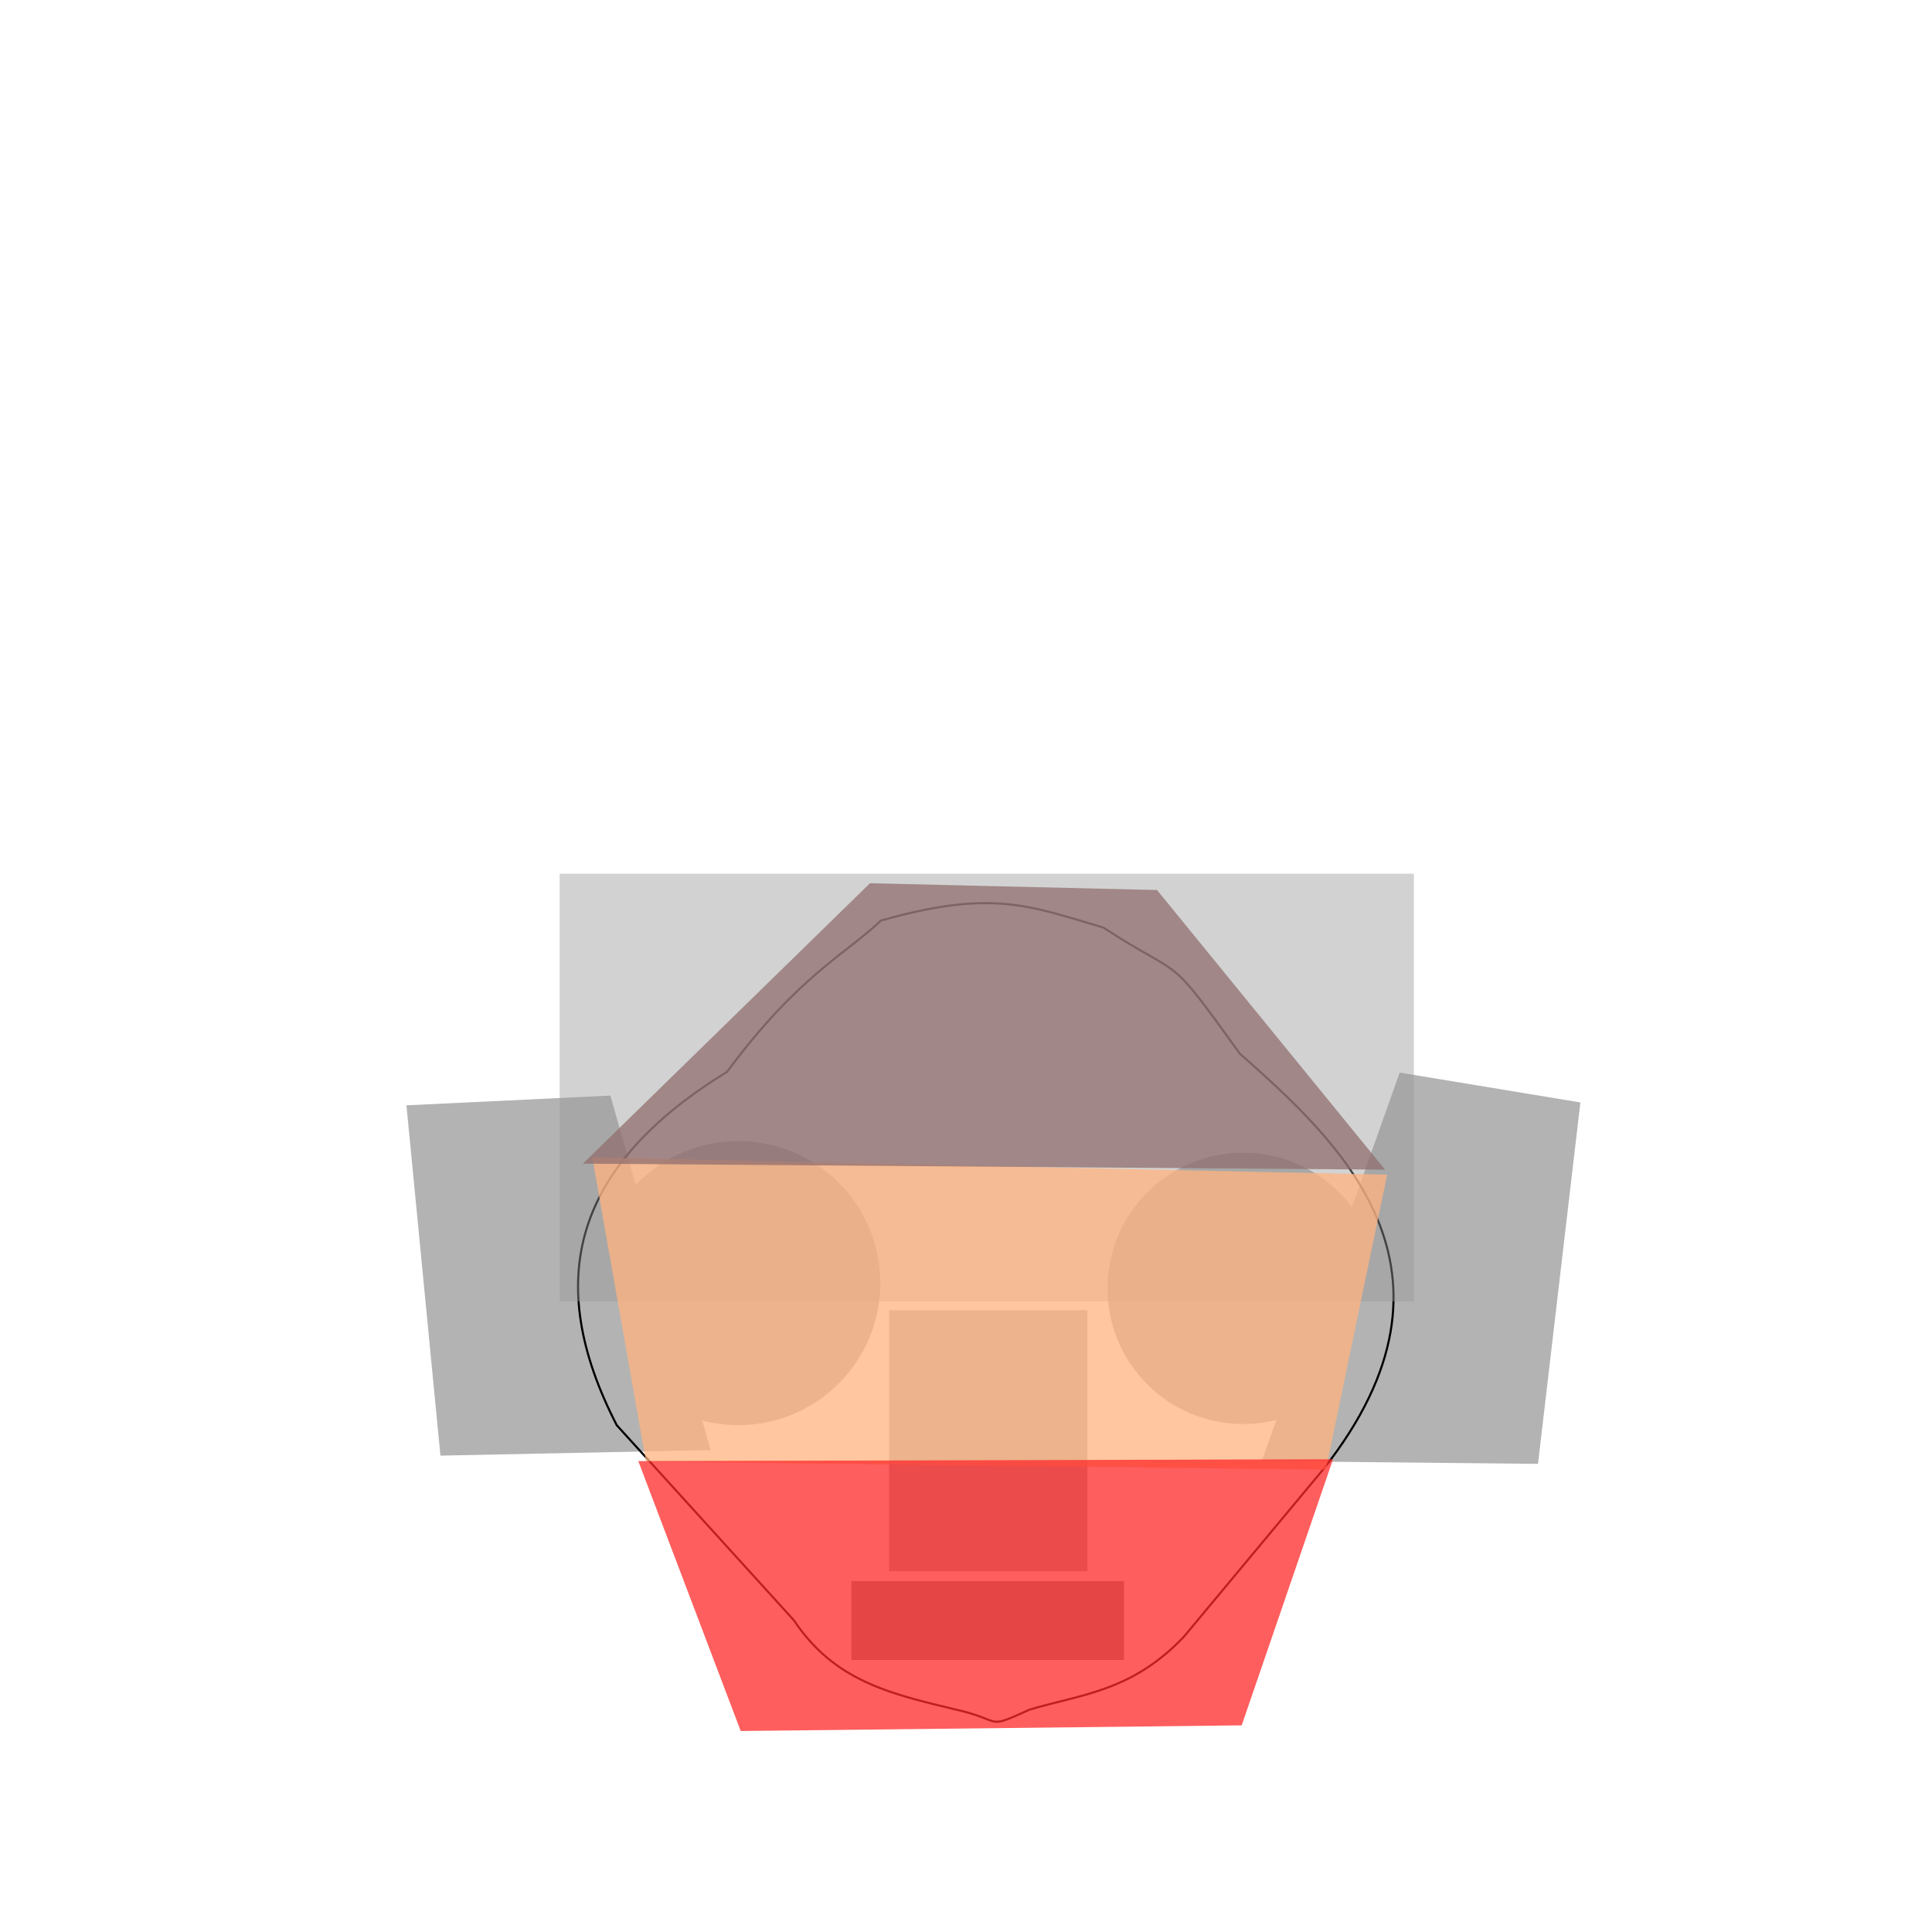
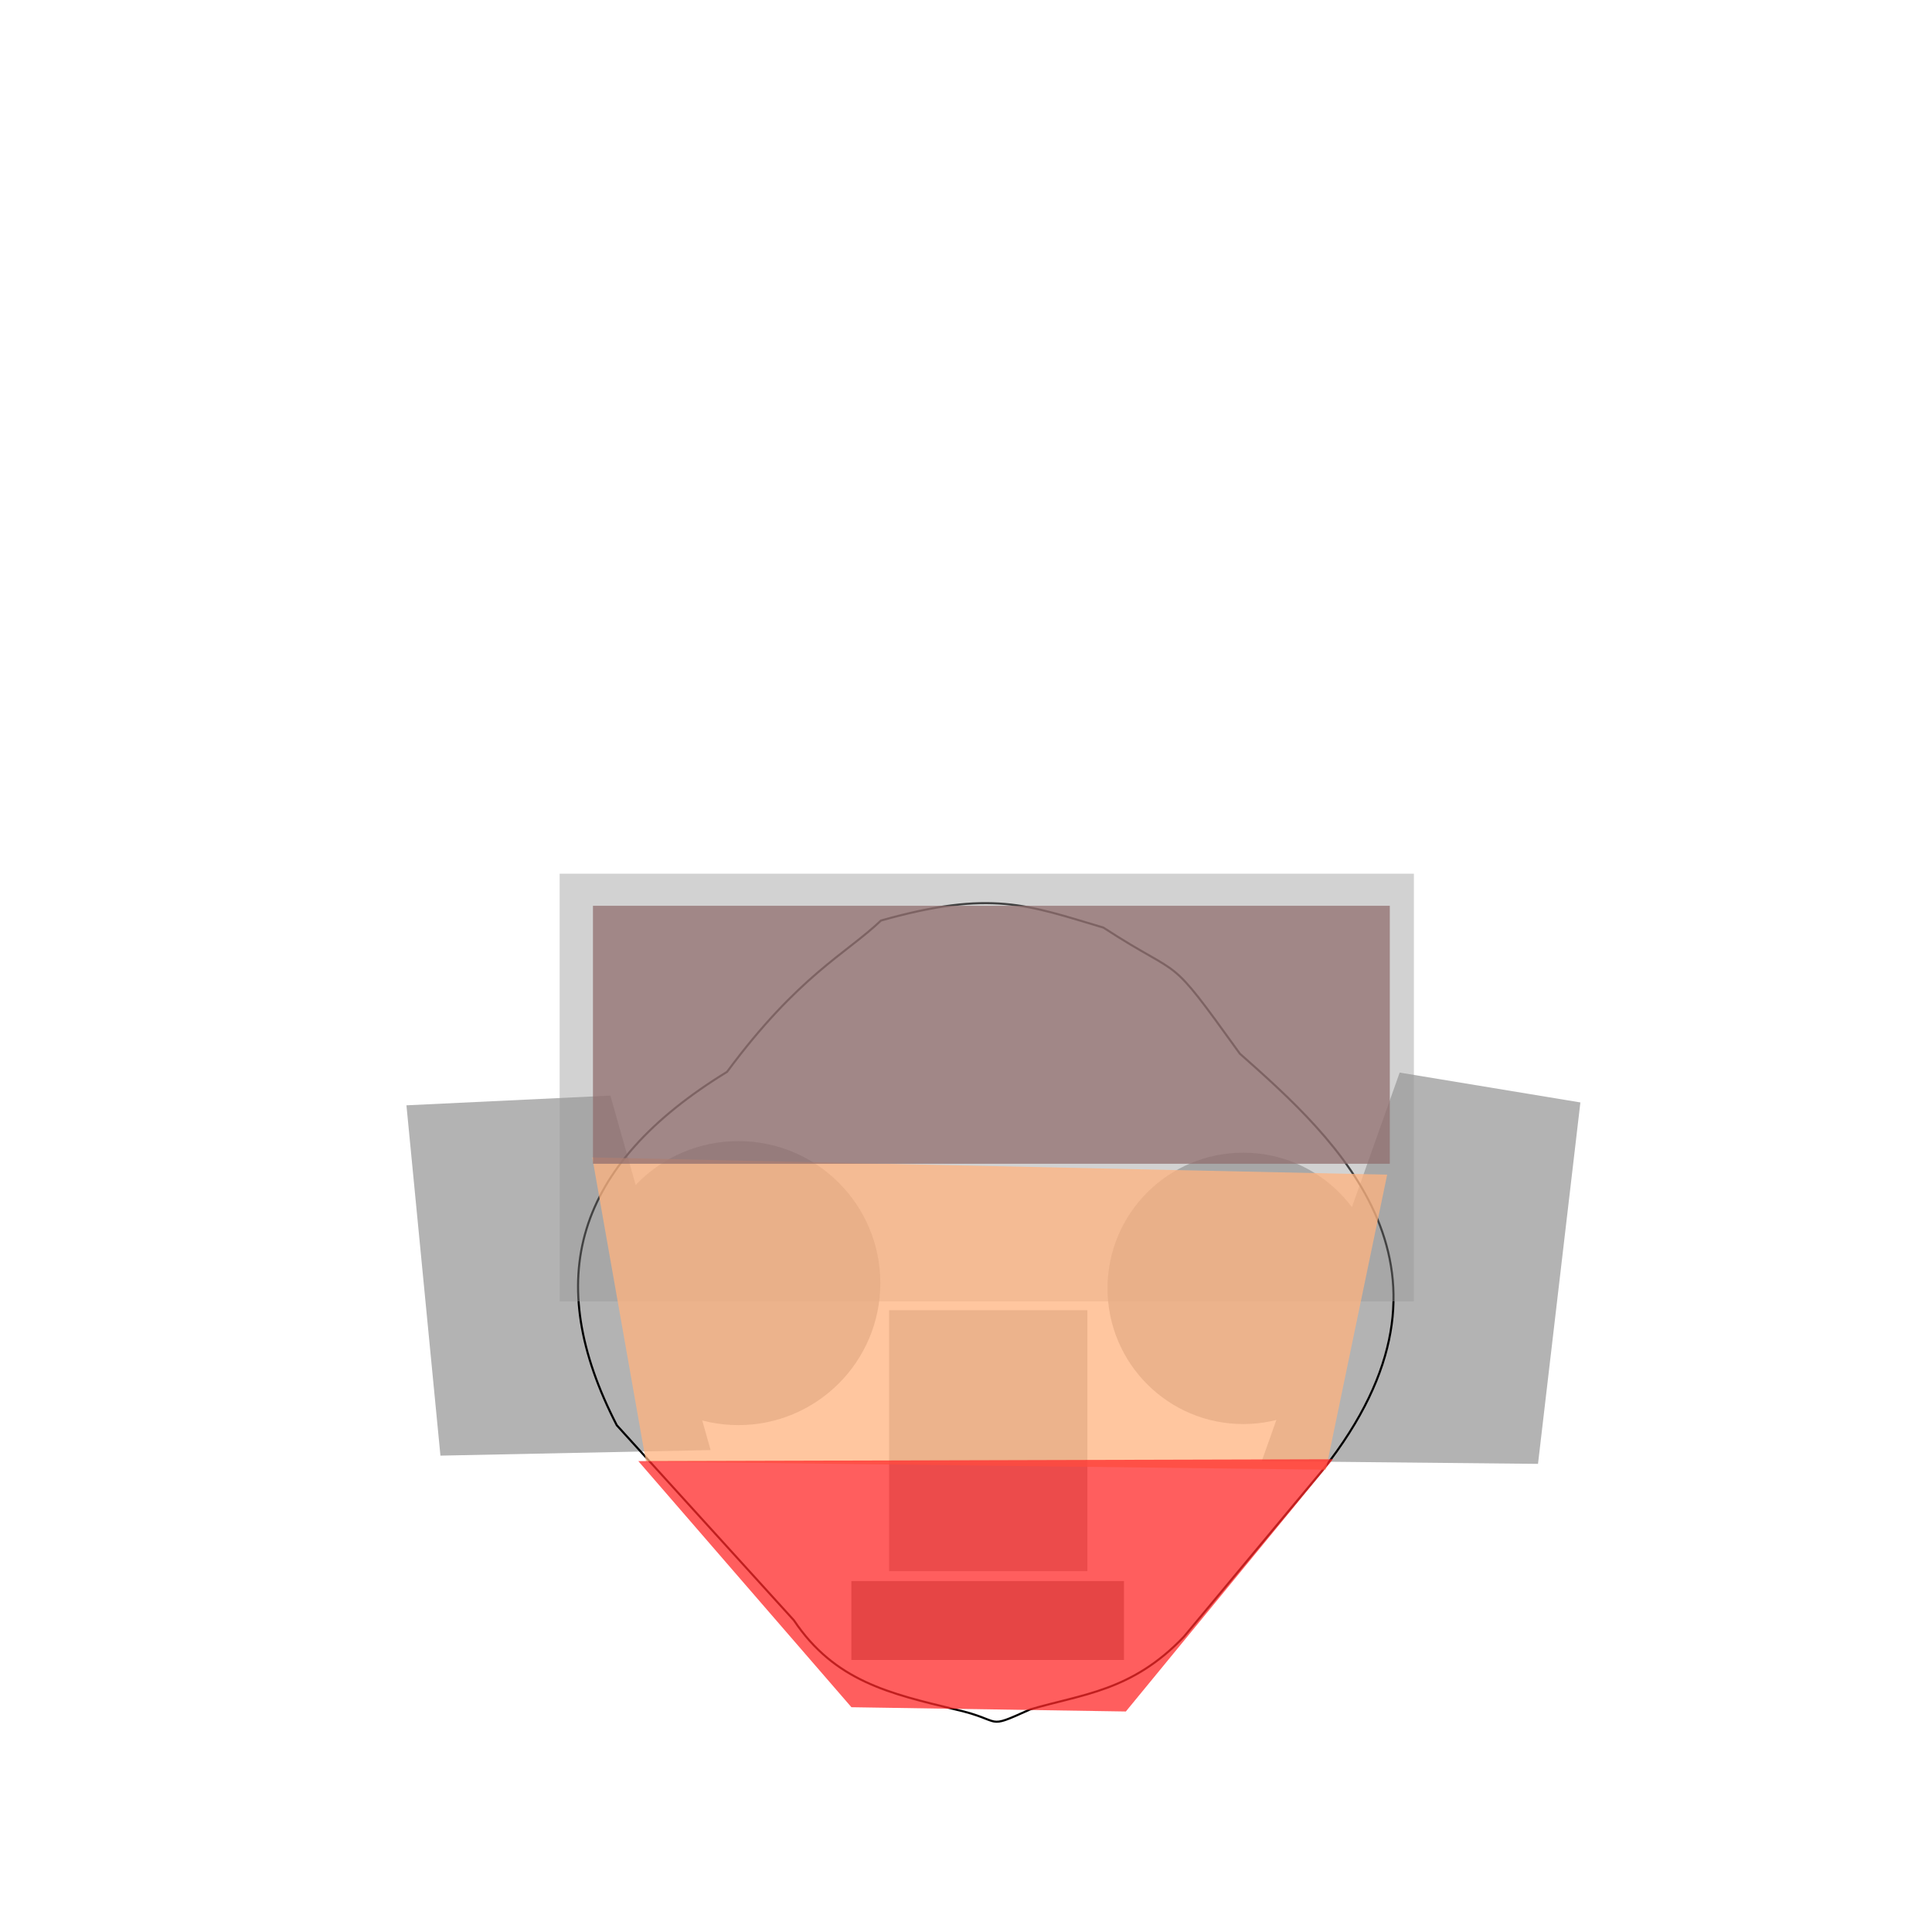
- <svg xmlns="http://www.w3.org/2000/svg" width="210mm" height="210mm" viewBox="0 0 210 210" version="1.1" id="svg201" enable-background="new">
+ <svg xmlns="http://www.w3.org/2000/svg" enable-background="new" id="svg201" version="1.1" viewBox="0 0 210 210" height="210mm" width="210mm">
  <style id="style475" />
  <defs id="defs195" />
-   <g id="layer2" style="display:none">
-     <rect style="display:inline;fill:#b3b3b3;fill-rule:evenodd;stroke-width:0.221" id="rect294-6-5" width="28.178" height="42.86" x="43.009" y="93.153" />
-     <rect style="display:inline;fill:#b3b3b3;fill-rule:evenodd;stroke-width:0.221" id="rect294-3-7-6" width="28.178" height="42.86" x="141.59" y="93.967" />
-     <circle style="fill:#b3b3b3;stroke-width:0.265" id="eyeball_left" cx="88.212" cy="98.33" r="9.537" />
-     <circle style="fill:#b3b3b3;stroke-width:0.265" id="eyeball_right" cx="126.928" cy="98.569" r="9.537" />
-     <path style="fill:none;stroke:#000000;stroke-width:0.265px;stroke-linecap:butt;stroke-linejoin:miter;stroke-opacity:1" d="m 77.787,161.197 -13.825,-45.858 -4.589,-35.696 34.238,-38.987 33.334,1.515 26.821,38.689 -4.313,36.357 -15.081,45.213 -19.804,15.29 -18.651,0.379 z" id="skull" />
-     <rect style="display:inline;fill:#b3b3b3;stroke-width:0.154" id="rect678-6" width="16.15" height="36.043" x="99.171" y="101.852" />
-     <rect style="fill:#999999;fill-rule:evenodd;stroke-width:0.336" id="rect642" width="56.077" height="14.15" x="78.333" y="142.712" />
-     <rect style="display:inline;opacity:0.992;fill:#999999;fill-opacity:0.441;fill-rule:evenodd;stroke-width:0.202" id="rect1145-7-3" width="99.346" height="63.172" x="56.229" y="34.901">
+   <g style="display:none" id="layer2">
+     <rect y="93.153" x="43.009" height="42.86" width="28.178" id="rect294-6-5" style="display:inline;fill:#b3b3b3;fill-rule:evenodd;stroke-width:0.221" />
+     <rect y="93.967" x="141.59" height="42.86" width="28.178" id="rect294-3-7-6" style="display:inline;fill:#b3b3b3;fill-rule:evenodd;stroke-width:0.221" />
+     <circle r="9.537" cy="98.33" cx="88.212" id="eyeball_left" style="fill:#b3b3b3;stroke-width:0.265" />
+     <circle r="9.537" cy="98.569" cx="126.928" id="eyeball_right" style="fill:#b3b3b3;stroke-width:0.265" />
+     <path id="skull" d="m 77.787,161.197 -13.825,-45.858 -4.589,-35.696 34.238,-38.987 33.334,1.515 26.821,38.689 -4.313,36.357 -15.081,45.213 -19.804,15.29 -18.651,0.379 z" style="fill:none;stroke:#000000;stroke-width:0.265px;stroke-linecap:butt;stroke-linejoin:miter;stroke-opacity:1" />
+     <rect y="101.852" x="99.171" height="36.043" width="16.15" id="rect678-6" style="display:inline;fill:#b3b3b3;stroke-width:0.154" />
+     <rect y="142.712" x="78.333" height="14.15" width="56.077" id="rect642" style="fill:#999999;fill-rule:evenodd;stroke-width:0.336" />
+     <rect y="34.901" x="56.229" height="63.172" width="99.346" id="rect1145-7-3" style="display:inline;opacity:0.992;fill:#999999;fill-opacity:0.441;fill-rule:evenodd;stroke-width:0.202">
      </rect>
-     <path style="display:inline;fill:#ff2a2a;fill-opacity:0.752;stroke-width:0.323" d="m 66.05,141.781 80.033,1.467 0.132,37.071 -77.6,-2.257 z" id="rect1181-7-9-0" />
-     <path style="display:inline;fill:#ffb380;fill-opacity:0.752;stroke-width:0.323" d="M 57.215,83.462 155.423,81.213 146.925,143.606 66.282,142.29 Z" id="rect1181-3-5-1-9" />
-     <path style="display:inline;fill:#916f6f;fill-opacity:0.752;stroke-width:0.323" d="m 58.507,39.733 96.879,-0.171 0.076,41.981 -98.294,1.94 z" id="rect1181-3-6-3-27-3" />
+     <path id="rect1181-7-9-0" d="m 66.05,141.781 80.033,1.467 0.132,37.071 -77.6,-2.257 z" style="display:inline;fill:#ff2a2a;fill-opacity:0.752;stroke-width:0.323" />
+     <path id="rect1181-3-5-1-9" d="M 57.215,83.462 155.423,81.213 146.925,143.606 66.282,142.29 Z" style="display:inline;fill:#ffb380;fill-opacity:0.752;stroke-width:0.323" />
+     <path id="rect1181-3-6-3-27-3" d="m 58.507,39.733 96.879,-0.171 0.076,41.981 -98.294,1.94 z" style="display:inline;fill:#916f6f;fill-opacity:0.752;stroke-width:0.323" />
  </g>
-   <g style="display:none" id="g1145">
-     <path style="display:inline;fill:#b3b3b3;fill-rule:evenodd;stroke-width:0.209" d="m 68.871,48.682 5.932,0.076 5.996,68.951 H 60.316 Z" id="rect1127" />
-     <path style="display:inline;fill:#b3b3b3;fill-rule:evenodd;stroke-width:0.209" d="m 139.003,50.716 6.218,-0.125 7.239,68.12 h -20.483 z" id="rect1129" />
-     <circle r="12.867" cy="93.759" cx="88.179" id="circle1131" style="fill:#b3b3b3;stroke-width:0.357" />
-     <circle r="12.867" cy="94.064" cx="126.371" id="circle1133" style="fill:#b3b3b3;stroke-width:0.357" />
-     <path id="path1135" d="M 86.825,161.215 77.341,115.341 74.193,79.634 97.68,40.634 l 22.867,1.515 18.399,38.703 -2.958,36.369 -10.346,45.228 -13.585,15.296 -12.795,0.379 z" style="fill:none;stroke:#000000;stroke-width:0.219px;stroke-linecap:butt;stroke-linejoin:miter;stroke-opacity:1" />
-     <rect y="101.852" x="99.171" height="36.043" width="16.15" id="rect1137" style="display:inline;fill:#b3b3b3;stroke-width:0.154" />
-     <rect y="142.712" x="93.323" height="14.15" width="26.097" id="rect1139" style="fill:#999999;fill-rule:evenodd;stroke-width:0.229" />
-     <rect y="34.901" x="72.024" height="55.85" width="67.684" id="rect1143" style="display:inline;opacity:0.992;fill:#999999;fill-opacity:0.441;fill-rule:evenodd;stroke-width:0.157">
+   <g id="g1145" style="display:none">
+     <path id="rect1127" d="m 68.871,48.682 5.932,0.076 5.996,68.951 H 60.316 Z" style="display:inline;fill:#b3b3b3;fill-rule:evenodd;stroke-width:0.209" />
+     <path id="rect1129" d="m 139.003,50.716 6.218,-0.125 7.239,68.12 h -20.483 z" style="display:inline;fill:#b3b3b3;fill-rule:evenodd;stroke-width:0.209" />
+     <circle style="fill:#b3b3b3;stroke-width:0.357" id="circle1131" cx="88.179" cy="93.759" r="12.867" />
+     <circle style="fill:#b3b3b3;stroke-width:0.357" id="circle1133" cx="126.371" cy="94.064" r="12.867" />
+     <path style="fill:none;stroke:#000000;stroke-width:0.219px;stroke-linecap:butt;stroke-linejoin:miter;stroke-opacity:1" d="M 86.825,161.215 77.341,115.341 74.193,79.634 97.68,40.634 l 22.867,1.515 18.399,38.703 -2.958,36.369 -10.346,45.228 -13.585,15.296 -12.795,0.379 z" id="path1135" />
+     <rect style="display:inline;fill:#b3b3b3;stroke-width:0.154" id="rect1137" width="16.15" height="36.043" x="99.171" y="101.852" />
+     <rect style="fill:#999999;fill-rule:evenodd;stroke-width:0.229" id="rect1139" width="26.097" height="14.15" x="93.323" y="142.712" />
+     <rect style="display:inline;opacity:0.992;fill:#999999;fill-opacity:0.441;fill-rule:evenodd;stroke-width:0.157" id="rect1143" width="67.684" height="55.85" x="72.024" y="34.901">
      </rect>
-     <path style="display:inline;fill:#ff2a2a;fill-opacity:0.752;stroke-width:0.271" d="m 77.966,143.191 55.161,1.498 0.091,37.838 -53.484,-2.304 z" id="rect1181-7-9" />
-     <path style="display:inline;fill:#ffb380;fill-opacity:0.752;stroke-width:0.271" d="m 71.876,83.664 67.688,-2.295 -5.857,63.685 -55.582,-1.343 z" id="rect1181-3-5-1" />
-     <path style="display:inline;fill:#916f6f;fill-opacity:0.752;stroke-width:0.271" d="m 72.767,39.029 66.772,-0.174 0.053,42.851 -67.747,1.98 z" id="rect1181-3-6-3-27" />
+     <path id="rect1181-7-9" d="m 77.966,143.191 55.161,1.498 0.091,37.838 -53.484,-2.304 z" style="display:inline;fill:#ff2a2a;fill-opacity:0.752;stroke-width:0.271" />
+     <path id="rect1181-3-5-1" d="m 71.876,83.664 67.688,-2.295 -5.857,63.685 -55.582,-1.343 z" style="display:inline;fill:#ffb380;fill-opacity:0.752;stroke-width:0.271" />
+     <path id="rect1181-3-6-3-27" d="m 72.767,39.029 66.772,-0.174 0.053,42.851 -67.747,1.98 z" style="display:inline;fill:#916f6f;fill-opacity:0.752;stroke-width:0.271" />
  </g>
-   <g id="layer3" style="display:none">
-     <circle style="fill:#b3b3b3;stroke-width:0.265" id="eyeball_left-7" cx="69.855" cy="91.909" r="9.537" />
-     <circle style="fill:#b3b3b3;stroke-width:0.265" id="eyeball_right-5" cx="140.898" cy="93.116" r="9.537" />
-     <rect style="fill:#b3b3b3;fill-rule:evenodd;stroke-width:0.281" id="rect294" width="37.269" height="52.488" x="9.544" y="84.193" />
-     <rect style="display:inline;fill:#b3b3b3;fill-rule:evenodd;stroke-width:0.281" id="rect294-3" width="37.269" height="52.488" x="156.181" y="84.695" />
-     <path style="fill:none;stroke:#000000;stroke-width:0.265px;stroke-linecap:butt;stroke-linejoin:miter;stroke-opacity:1" d="m 45.942,161.166 -5.544,-45.858 -7.367,-35.858 c 5.222,-29.573 28.843,-33.842 37.016,-38.824 13.976,-3.93 60.612,-1.338 70.206,1.515 22.62,11.362 25.899,24.356 30.228,37.77 l -7.719,37.277 -6.067,45.213 c -6.601,6.926 -13.202,13.338 -19.804,15.29 -5.85,2.634 -66.601,1.783 -72.819,0.379 -8.328,-2.01 -12.969,-9.173 -18.131,-16.903 z" id="skull-5" />
-     <path style="fill:#b3b3b3;stroke-width:0.326" d="m 91.085,83.184 24.94,0.226 29.688,53.936 -85.485,-0.981 z" id="rect678" />
-     <rect style="display:inline;fill:#999999;fill-rule:evenodd;stroke-width:0.411" id="rect642-6" width="83.907" height="14.15" x="62.054" y="143.076" />
-     <rect style="display:inline;opacity:0.992;fill:#999999;fill-opacity:0.441;fill-rule:evenodd;stroke-width:0.238" id="rect1145-7" width="143.287" height="60.756" x="30.029" y="32.028">
+   <g style="display:none" id="layer3">
+     <circle r="9.537" cy="91.909" cx="69.855" id="eyeball_left-7" style="fill:#b3b3b3;stroke-width:0.265" />
+     <circle r="9.537" cy="93.116" cx="140.898" id="eyeball_right-5" style="fill:#b3b3b3;stroke-width:0.265" />
+     <rect y="84.193" x="9.544" height="52.488" width="37.269" id="rect294" style="fill:#b3b3b3;fill-rule:evenodd;stroke-width:0.281" />
+     <rect y="84.695" x="156.181" height="52.488" width="37.269" id="rect294-3" style="display:inline;fill:#b3b3b3;fill-rule:evenodd;stroke-width:0.281" />
+     <path id="skull-5" d="m 45.942,161.166 -5.544,-45.858 -7.367,-35.858 c 5.222,-29.573 28.843,-33.842 37.016,-38.824 13.976,-3.93 60.612,-1.338 70.206,1.515 22.62,11.362 25.899,24.356 30.228,37.77 l -7.719,37.277 -6.067,45.213 c -6.601,6.926 -13.202,13.338 -19.804,15.29 -5.85,2.634 -66.601,1.783 -72.819,0.379 -8.328,-2.01 -12.969,-9.173 -18.131,-16.903 z" style="fill:none;stroke:#000000;stroke-width:0.265px;stroke-linecap:butt;stroke-linejoin:miter;stroke-opacity:1" />
+     <path id="rect678" d="m 91.085,83.184 24.94,0.226 29.688,53.936 -85.485,-0.981 z" style="fill:#b3b3b3;stroke-width:0.326" />
+     <rect y="143.076" x="62.054" height="14.15" width="83.907" id="rect642-6" style="display:inline;fill:#999999;fill-rule:evenodd;stroke-width:0.411" />
+     <rect y="32.028" x="30.029" height="60.756" width="143.287" id="rect1145-7" style="display:inline;opacity:0.992;fill:#999999;fill-opacity:0.441;fill-rule:evenodd;stroke-width:0.238">
      </rect>
-     <path style="display:inline;fill:#ff2a2a;fill-opacity:0.752;stroke-width:0.393" d="m 42.885,141.252 116.463,1.498 0.192,37.838 -112.923,-2.304 z" id="rect1181-7" />
-     <path style="display:inline;fill:#ffb380;fill-opacity:0.752;stroke-width:0.393" d="M 30.028,81.725 172.94,79.43 160.574,143.115 43.222,141.771 Z" id="rect1181-3-5" />
-     <path style="display:inline;fill:#916f6f;fill-opacity:0.752;stroke-width:0.393" d="M 31.908,37.091 172.885,36.916 172.996,79.767 29.96,81.747 Z" id="rect1181-3-6-3" />
+     <path id="rect1181-7" d="m 42.885,141.252 116.463,1.498 0.192,37.838 -112.923,-2.304 z" style="display:inline;fill:#ff2a2a;fill-opacity:0.752;stroke-width:0.393" />
+     <path id="rect1181-3-5" d="M 30.028,81.725 172.94,79.43 160.574,143.115 43.222,141.771 Z" style="display:inline;fill:#ffb380;fill-opacity:0.752;stroke-width:0.393" />
+     <path id="rect1181-3-6-3" d="M 31.908,37.091 172.885,36.916 172.996,79.767 29.96,81.747 Z" style="display:inline;fill:#916f6f;fill-opacity:0.752;stroke-width:0.393" />
  </g>
-   <g id="layer5" style="display:inline">
-     <path style="display:inline;fill:#b3b3b3;fill-rule:evenodd;stroke-width:0.215" d="m 44.178,120.143 22.169,-1.057 10.895,38.531 -29.368,0.604 z" id="rect294-6" />
-     <path style="display:inline;fill:#b3b3b3;fill-rule:evenodd;stroke-width:0.215" d="m 152.138,116.584 19.643,3.246 -4.607,39.286 -30.026,-0.302 z" id="rect294-3-7" />
-     <circle style="display:inline;fill:#b3b3b3;stroke-width:0.428" id="eyeball_left-9" cx="80.252" cy="139.468" r="15.437" />
-     <circle style="display:inline;fill:#b3b3b3;stroke-width:0.409" id="eyeball_right-1" cx="135.131" cy="140.04" r="14.749" />
-     <path style="display:inline;fill:none;stroke:#000000;stroke-width:0.227px;stroke-linecap:butt;stroke-linejoin:miter;stroke-opacity:1" d="M 86.291,176.117 67.042,154.919 c -8.158,-15.826 -4.615,-28.243 11.985,-38.414 7.751,-10.468 12.984,-12.863 16.733,-16.447 11.991,-3.372 15.943,-1.679 24.176,0.769 9.078,5.915 6.637,2.311 14.827,13.698 10.591,9.383 26.254,23.432 9.034,45.228 L 128.679,177.91 c -5.664,5.942 -11.063,6.229 -16.727,7.905 -5.02,2.26 -2.734,1.209 -8.068,0.005 -7.145,-1.725 -13.163,-3.07 -17.592,-9.702 z" id="skull-7" />
-     <rect style="display:inline;fill:#b3b3b3;stroke-width:0.157" id="rect678-3" width="21.556" height="28.363" x="96.638" y="142.415" />
-     <rect style="display:inline;fill:#999999;fill-rule:evenodd;stroke-width:0.19" id="rect642-3" width="29.628" height="8.578" x="92.541" y="171.854" />
-     <rect style="display:inline;opacity:0.992;fill:#999999;fill-opacity:0.441;fill-rule:evenodd;stroke-width:0.168" id="rect1145-3" width="92.858" height="46.491" x="60.83" y="94.969">
+   <g style="display:inline" id="layer5">
+     <path id="rect294-6" d="m 44.178,120.143 22.169,-1.057 10.895,38.531 -29.368,0.604 z" style="display:inline;fill:#b3b3b3;fill-rule:evenodd;stroke-width:0.215" />
+     <path id="rect294-3-7" d="m 152.138,116.584 19.643,3.246 -4.607,39.286 -30.026,-0.302 z" style="display:inline;fill:#b3b3b3;fill-rule:evenodd;stroke-width:0.215" />
+     <circle r="15.437" cy="139.468" cx="80.252" id="eyeball_left-9" style="display:inline;fill:#b3b3b3;stroke-width:0.428" />
+     <circle r="14.749" cy="140.04" cx="135.131" id="eyeball_right-1" style="display:inline;fill:#b3b3b3;stroke-width:0.409" />
+     <path id="skull-7" d="M 86.291,176.117 67.042,154.919 c -8.158,-15.826 -4.615,-28.243 11.985,-38.414 7.751,-10.468 12.984,-12.863 16.733,-16.447 11.991,-3.372 15.943,-1.679 24.176,0.769 9.078,5.915 6.637,2.311 14.827,13.698 10.591,9.383 26.254,23.432 9.034,45.228 L 128.679,177.91 c -5.664,5.942 -11.063,6.229 -16.727,7.905 -5.02,2.26 -2.734,1.209 -8.068,0.005 -7.145,-1.725 -13.163,-3.07 -17.592,-9.702 z" style="display:inline;fill:none;stroke:#000000;stroke-width:0.227px;stroke-linecap:butt;stroke-linejoin:miter;stroke-opacity:1" />
+     <rect y="142.415" x="96.638" height="28.363" width="21.556" id="rect678-3" style="display:inline;fill:#b3b3b3;stroke-width:0.157" />
+     <rect y="171.854" x="92.541" height="8.578" width="29.628" id="rect642-3" style="display:inline;fill:#999999;fill-rule:evenodd;stroke-width:0.19" />
+     <rect y="94.969" x="60.83" height="46.491" width="92.858" id="rect1145-3" style="display:inline;opacity:0.992;fill:#999999;fill-opacity:0.441;fill-rule:evenodd;stroke-width:0.168">
      </rect>
-     <path style="display:inline;fill:#ffb380;fill-opacity:0.752;stroke-width:0.265" d="m 64.378,125.807 86.4,1.874 -6.662,32.071 -73.901,-0.888 z" id="rect1181-3" />
-     <path style="display:inline;fill:#916f6f;fill-opacity:0.752;stroke-width:0.265" d="m 94.564,96.004 31.2,0.738 24.783,30.393 -87.189,-0.65 z" id="rect1181-3-6" />
-     <path style="display:inline;opacity:1;fill:#ff2a2a;fill-opacity:0.752;stroke-width:0.442" d="m 69.381,158.816 75.514,-0.2 -9.929,28.923 -54.453,0.614 z" id="rect1181-7-5-6" />
+     <path id="rect1181-3" d="m 64.378,125.807 86.4,1.874 -6.662,32.071 -73.901,-0.888 z" style="display:inline;fill:#ffb380;fill-opacity:0.752;stroke-width:0.265" />
+     <path id="rect1181-7-5-6" d="m 69.381,158.816 75.514,-0.2 -22.52,27.415 -29.828,-0.463 z" style="display:inline;opacity:1;fill:#ff2a2a;fill-opacity:0.752;stroke-width:0.442" />
+     <rect y="98.454" x="64.452" height="28.042" width="86.614" id="rect403" style="fill:#916f6f;fill-rule:evenodd;stroke-width:0.265;font-variation-settings:normal;opacity:1;vector-effect:none;fill-opacity:0.752;stroke-linecap:butt;stroke-linejoin:miter;stroke-miterlimit:4;stroke-dasharray:none;stroke-dashoffset:0;stroke-opacity:1;stop-color:#000000;stop-opacity:1" />
  </g>
-   <g style="display:none;opacity:1" id="g787">
-     <circle r="35.427" cy="79.132" cx="106.383" id="circle773" style="fill:#b3b3b3;stroke-width:0.983" />
-     <circle r="9.537" cy="115.264" cx="257.991" id="circle775" style="fill:#b3b3b3;stroke-width:0.265" />
-     <rect y="76.177" x="-7.943" height="73.296" width="52.043" id="rect777" style="fill:#b3b3b3;fill-rule:evenodd;stroke-width:0.393" />
-     <rect y="76.877" x="159.624" height="73.296" width="52.043" id="rect779" style="display:inline;fill:#b3b3b3;fill-rule:evenodd;stroke-width:0.393" />
-     <path id="path781" d="m 47.113,187.369 -5.544,-45.858 -7.367,-63.711 23.634,-54.151 94.703,-0.148 19.113,54.759 -7.719,65.129 -6.067,45.213 -19.804,15.29 -72.819,0.379 z" style="fill:none;stroke:#000000;stroke-width:0.265px;stroke-linecap:butt;stroke-linejoin:miter;stroke-opacity:1" />
-     <rect y="120.784" x="81.727" height="42.01" width="48.851" id="rect783" style="fill:#b3b3b3;stroke-width:0.289" />
-     <rect y="169.279" x="63.225" height="14.15" width="83.907" id="rect785" style="display:inline;fill:#999999;fill-rule:evenodd;stroke-width:0.411" />
-     <rect style="opacity:0.992;fill:#999999;fill-opacity:0.441;fill-rule:evenodd;stroke-width:0.214" id="rect1145" width="122.333" height="57.581" x="42.161" y="-1.109">
+   <g id="g787" style="display:none;opacity:1">
+     <circle style="fill:#b3b3b3;stroke-width:0.983" id="circle773" cx="106.383" cy="79.132" r="35.427" />
+     <circle style="fill:#b3b3b3;stroke-width:0.265" id="circle775" cx="257.991" cy="115.264" r="9.537" />
+     <rect style="fill:#b3b3b3;fill-rule:evenodd;stroke-width:0.393" id="rect777" width="52.043" height="73.296" x="-7.943" y="76.177" />
+     <rect style="display:inline;fill:#b3b3b3;fill-rule:evenodd;stroke-width:0.393" id="rect779" width="52.043" height="73.296" x="159.624" y="76.877" />
+     <path style="fill:none;stroke:#000000;stroke-width:0.265px;stroke-linecap:butt;stroke-linejoin:miter;stroke-opacity:1" d="m 47.113,187.369 -5.544,-45.858 -7.367,-63.711 23.634,-54.151 94.703,-0.148 19.113,54.759 -7.719,65.129 -6.067,45.213 -19.804,15.29 -72.819,0.379 z" id="path781" />
+     <rect style="fill:#b3b3b3;stroke-width:0.289" id="rect783" width="48.851" height="42.01" x="81.727" y="120.784" />
+     <rect style="display:inline;fill:#999999;fill-rule:evenodd;stroke-width:0.411" id="rect785" width="83.907" height="14.15" x="63.225" y="169.279" />
+     <rect y="-1.109" x="42.161" height="57.581" width="122.333" id="rect1145" style="opacity:0.992;fill:#999999;fill-opacity:0.441;fill-rule:evenodd;stroke-width:0.214">
      </rect>
-     <path style="display:inline;fill:#ff2a2a;fill-opacity:0.752;stroke-width:0.442" d="m 44.077,156.245 116.463,1.895 0.192,47.881 -112.923,-2.915 z" id="rect1181-7-5" />
-     <path style="display:inline;fill:#ffb380;fill-opacity:0.752;stroke-width:0.442" d="M 31.22,80.918 174.132,78.014 161.766,158.601 44.414,156.901 Z" id="rect1181-3-5-6" />
-     <path style="display:inline;fill:#916f6f;fill-opacity:0.752;stroke-width:0.442" d="m 33.1,24.438 140.977,-0.221 0.111,54.224 -143.036,2.506 z" id="rect1181-3-6-3-2" />
+     <path id="rect1181-7-5" d="m 44.077,156.245 116.463,1.895 0.192,47.881 -112.923,-2.915 z" style="display:inline;fill:#ff2a2a;fill-opacity:0.752;stroke-width:0.442" />
+     <path id="rect1181-3-5-6" d="M 31.22,80.918 174.132,78.014 161.766,158.601 44.414,156.901 Z" style="display:inline;fill:#ffb380;fill-opacity:0.752;stroke-width:0.442" />
+     <path id="rect1181-3-6-3-2" d="m 33.1,24.438 140.977,-0.221 0.111,54.224 -143.036,2.506 z" style="display:inline;fill:#916f6f;fill-opacity:0.752;stroke-width:0.442" />
  </g>
</svg>
